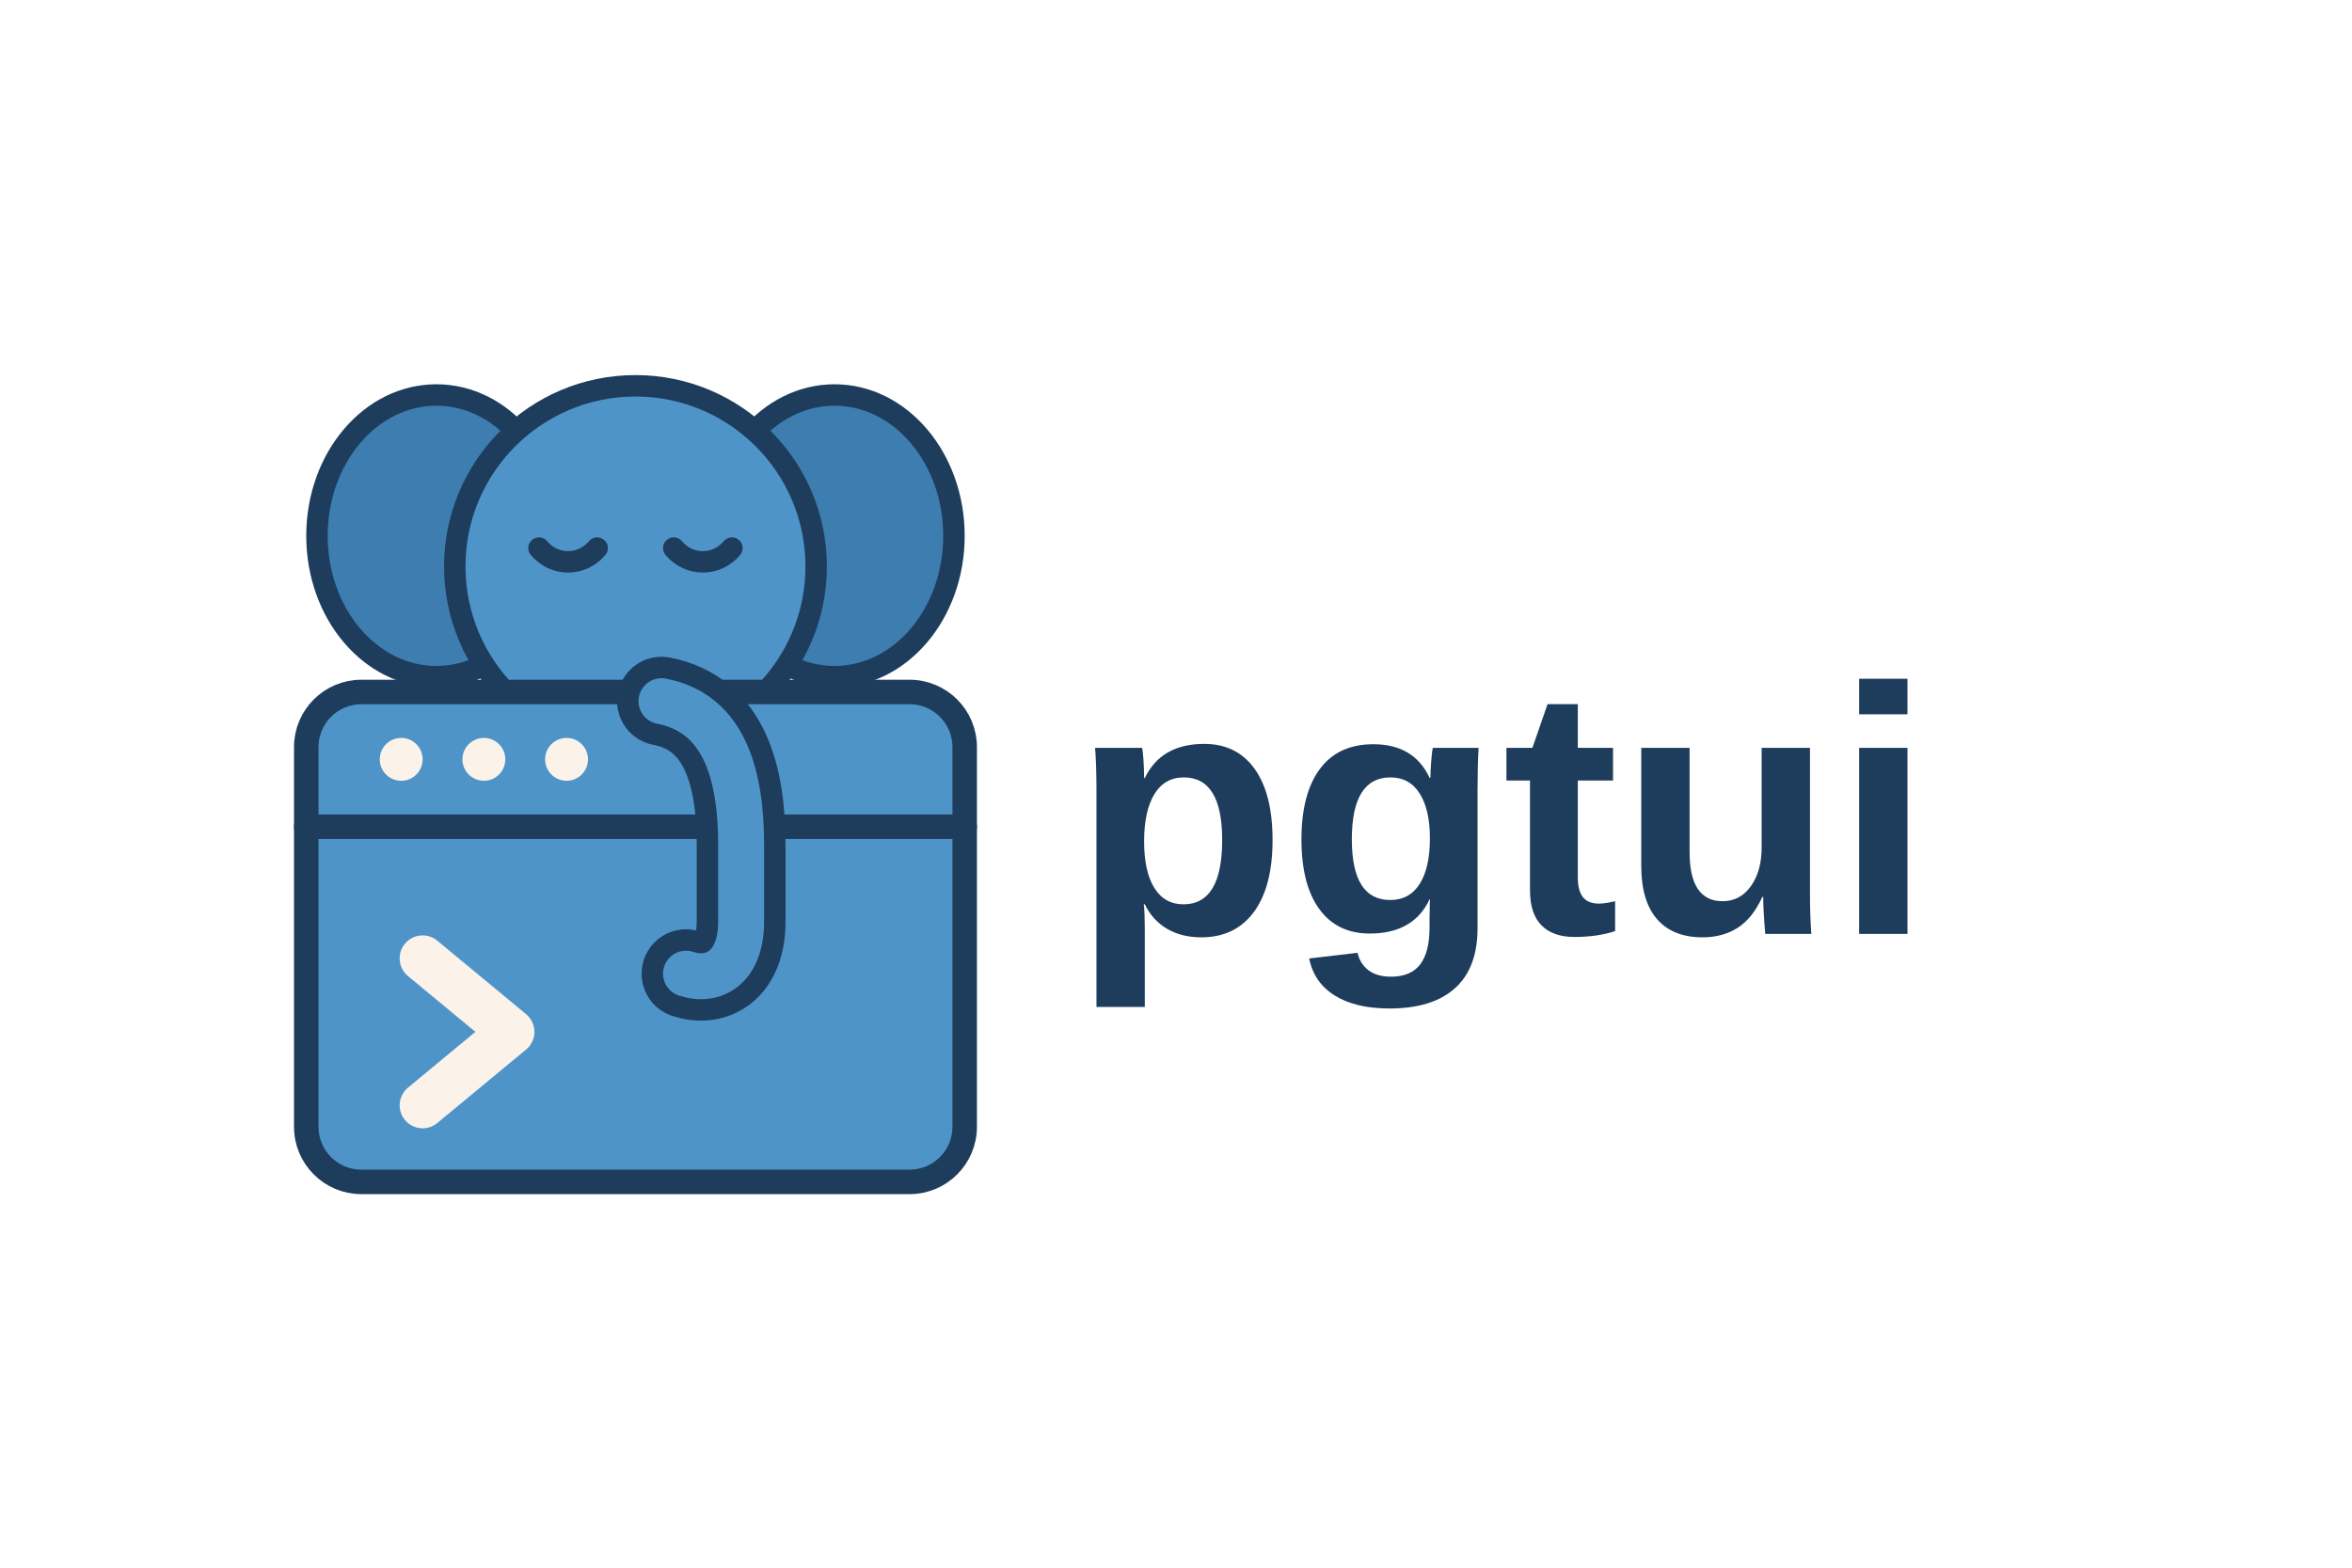
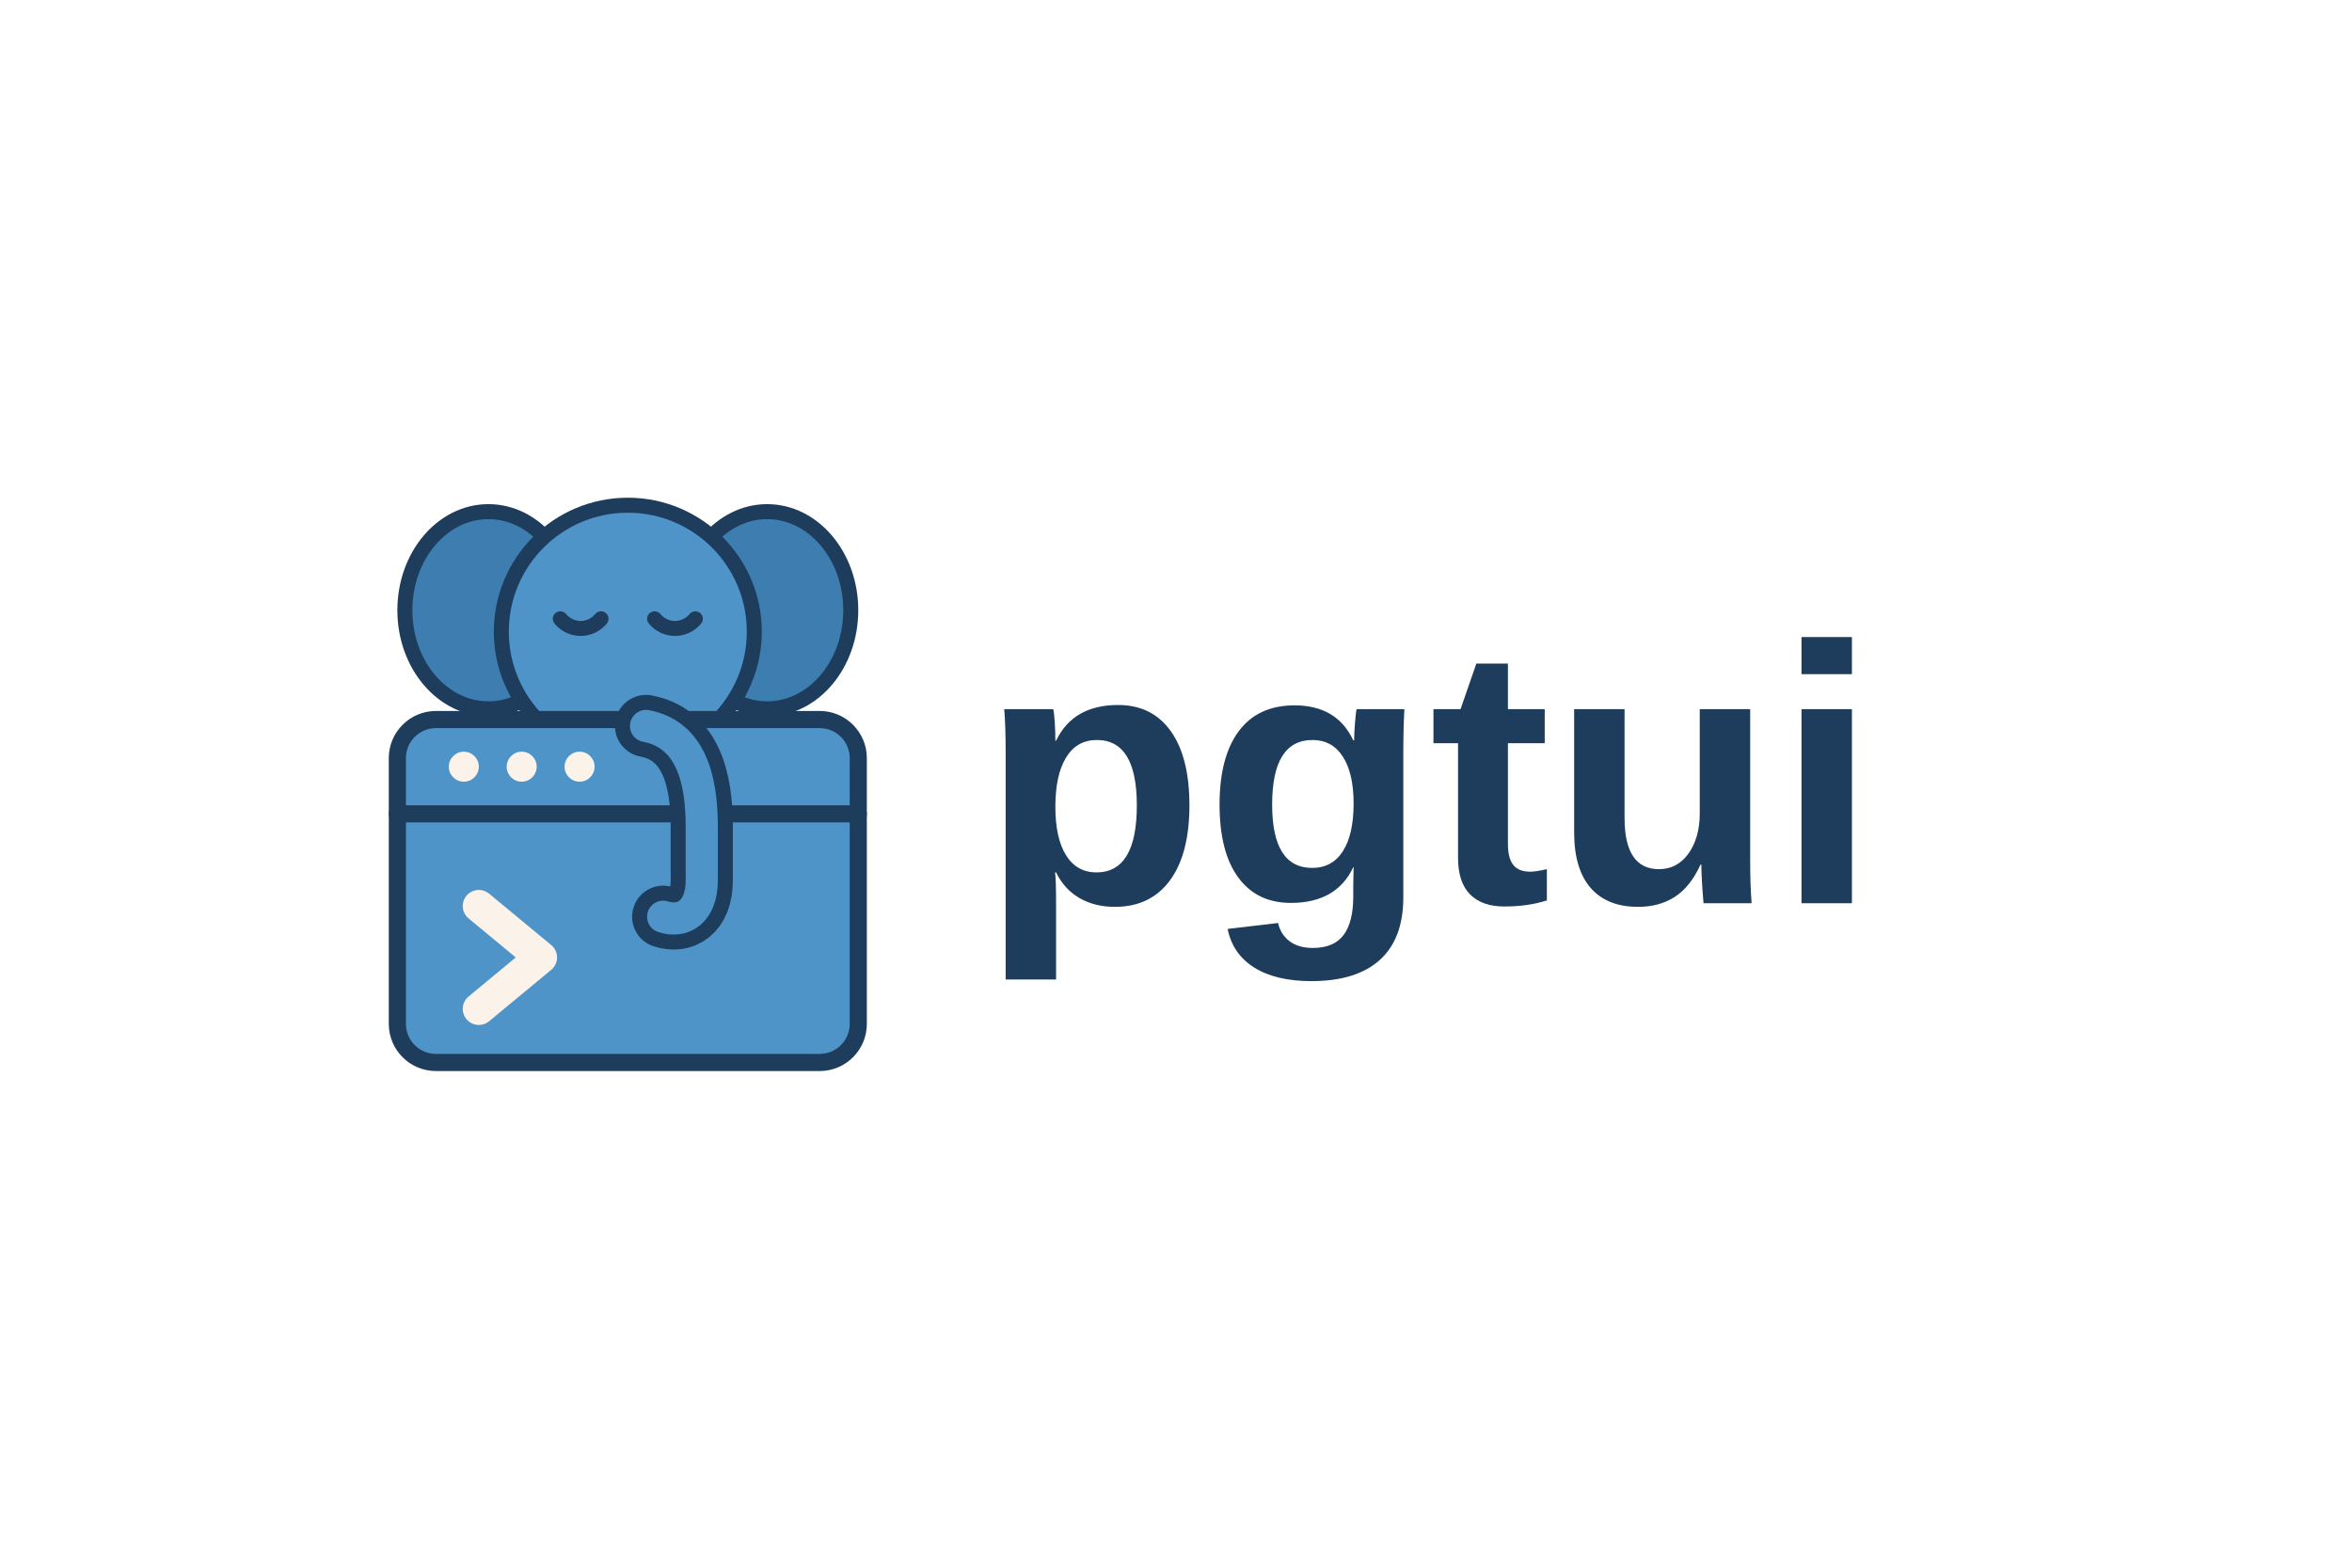
<svg xmlns="http://www.w3.org/2000/svg" width="1536" height="1024" viewBox="0 0 1536 1024">
-   <g transform="translate(0,40)">
+   <g transform="translate(410,512) scale(0.70) translate(-415,-472)">
    <g stroke="#1E3D5C" stroke-width="14" stroke-linecap="round" stroke-linejoin="round">
      <ellipse cx="285" cy="310" rx="78" ry="92" fill="#3D7DB0" />
      <ellipse cx="545" cy="310" rx="78" ry="92" fill="#3D7DB0" />
      <circle cx="415" cy="330" r="118" fill="#4F94C9" />
      <path d="M 352 318 C 362 330, 380 330, 390 318" fill="none" />
      <path d="M 440 318 C 450 330, 468 330, 478 318" fill="none" />
    </g>
    <g stroke="#1E3D5C" stroke-width="16" stroke-linecap="round" stroke-linejoin="round">
      <rect x="200" y="412" width="430" height="320" rx="36" fill="#4F94C9" />
      <line x1="200" y1="500" x2="630" y2="500" />
      <circle cx="262" cy="456" r="14" fill="#FBF3E9" stroke="none" />
      <circle cx="316" cy="456" r="14" fill="#FBF3E9" stroke="none" />
      <circle cx="370" cy="456" r="14" fill="#FBF3E9" stroke="none" />
    </g>
    <g fill="none" stroke-linecap="round">
      <path d="M 432 418 C 474 426, 484 468, 484 512 L 484 562 C 484 592, 466 602, 448 596" stroke="#1E3D5C" stroke-width="58" />
      <path d="M 432 418 C 474 426, 484 468, 484 512 L 484 562 C 484 592, 466 602, 448 596" stroke="#4F94C9" stroke-width="30" />
    </g>
    <path d="M 276 586 L 334 634 L 276 682" fill="none" stroke="#FBF3E9" stroke-width="30" stroke-linecap="round" stroke-linejoin="round" />
-     <text x="700" y="570" font-family="Arial Rounded MT Bold, Arial, sans-serif" font-size="230" font-weight="bold" fill="#1E3D5C">pgtui</text>
  </g>
+   <text x="640" y="590" font-family="Arial Rounded MT Bold, Arial, sans-serif" font-size="240" font-weight="bold" fill="#1E3D5C">pgtui</text>
</svg>
